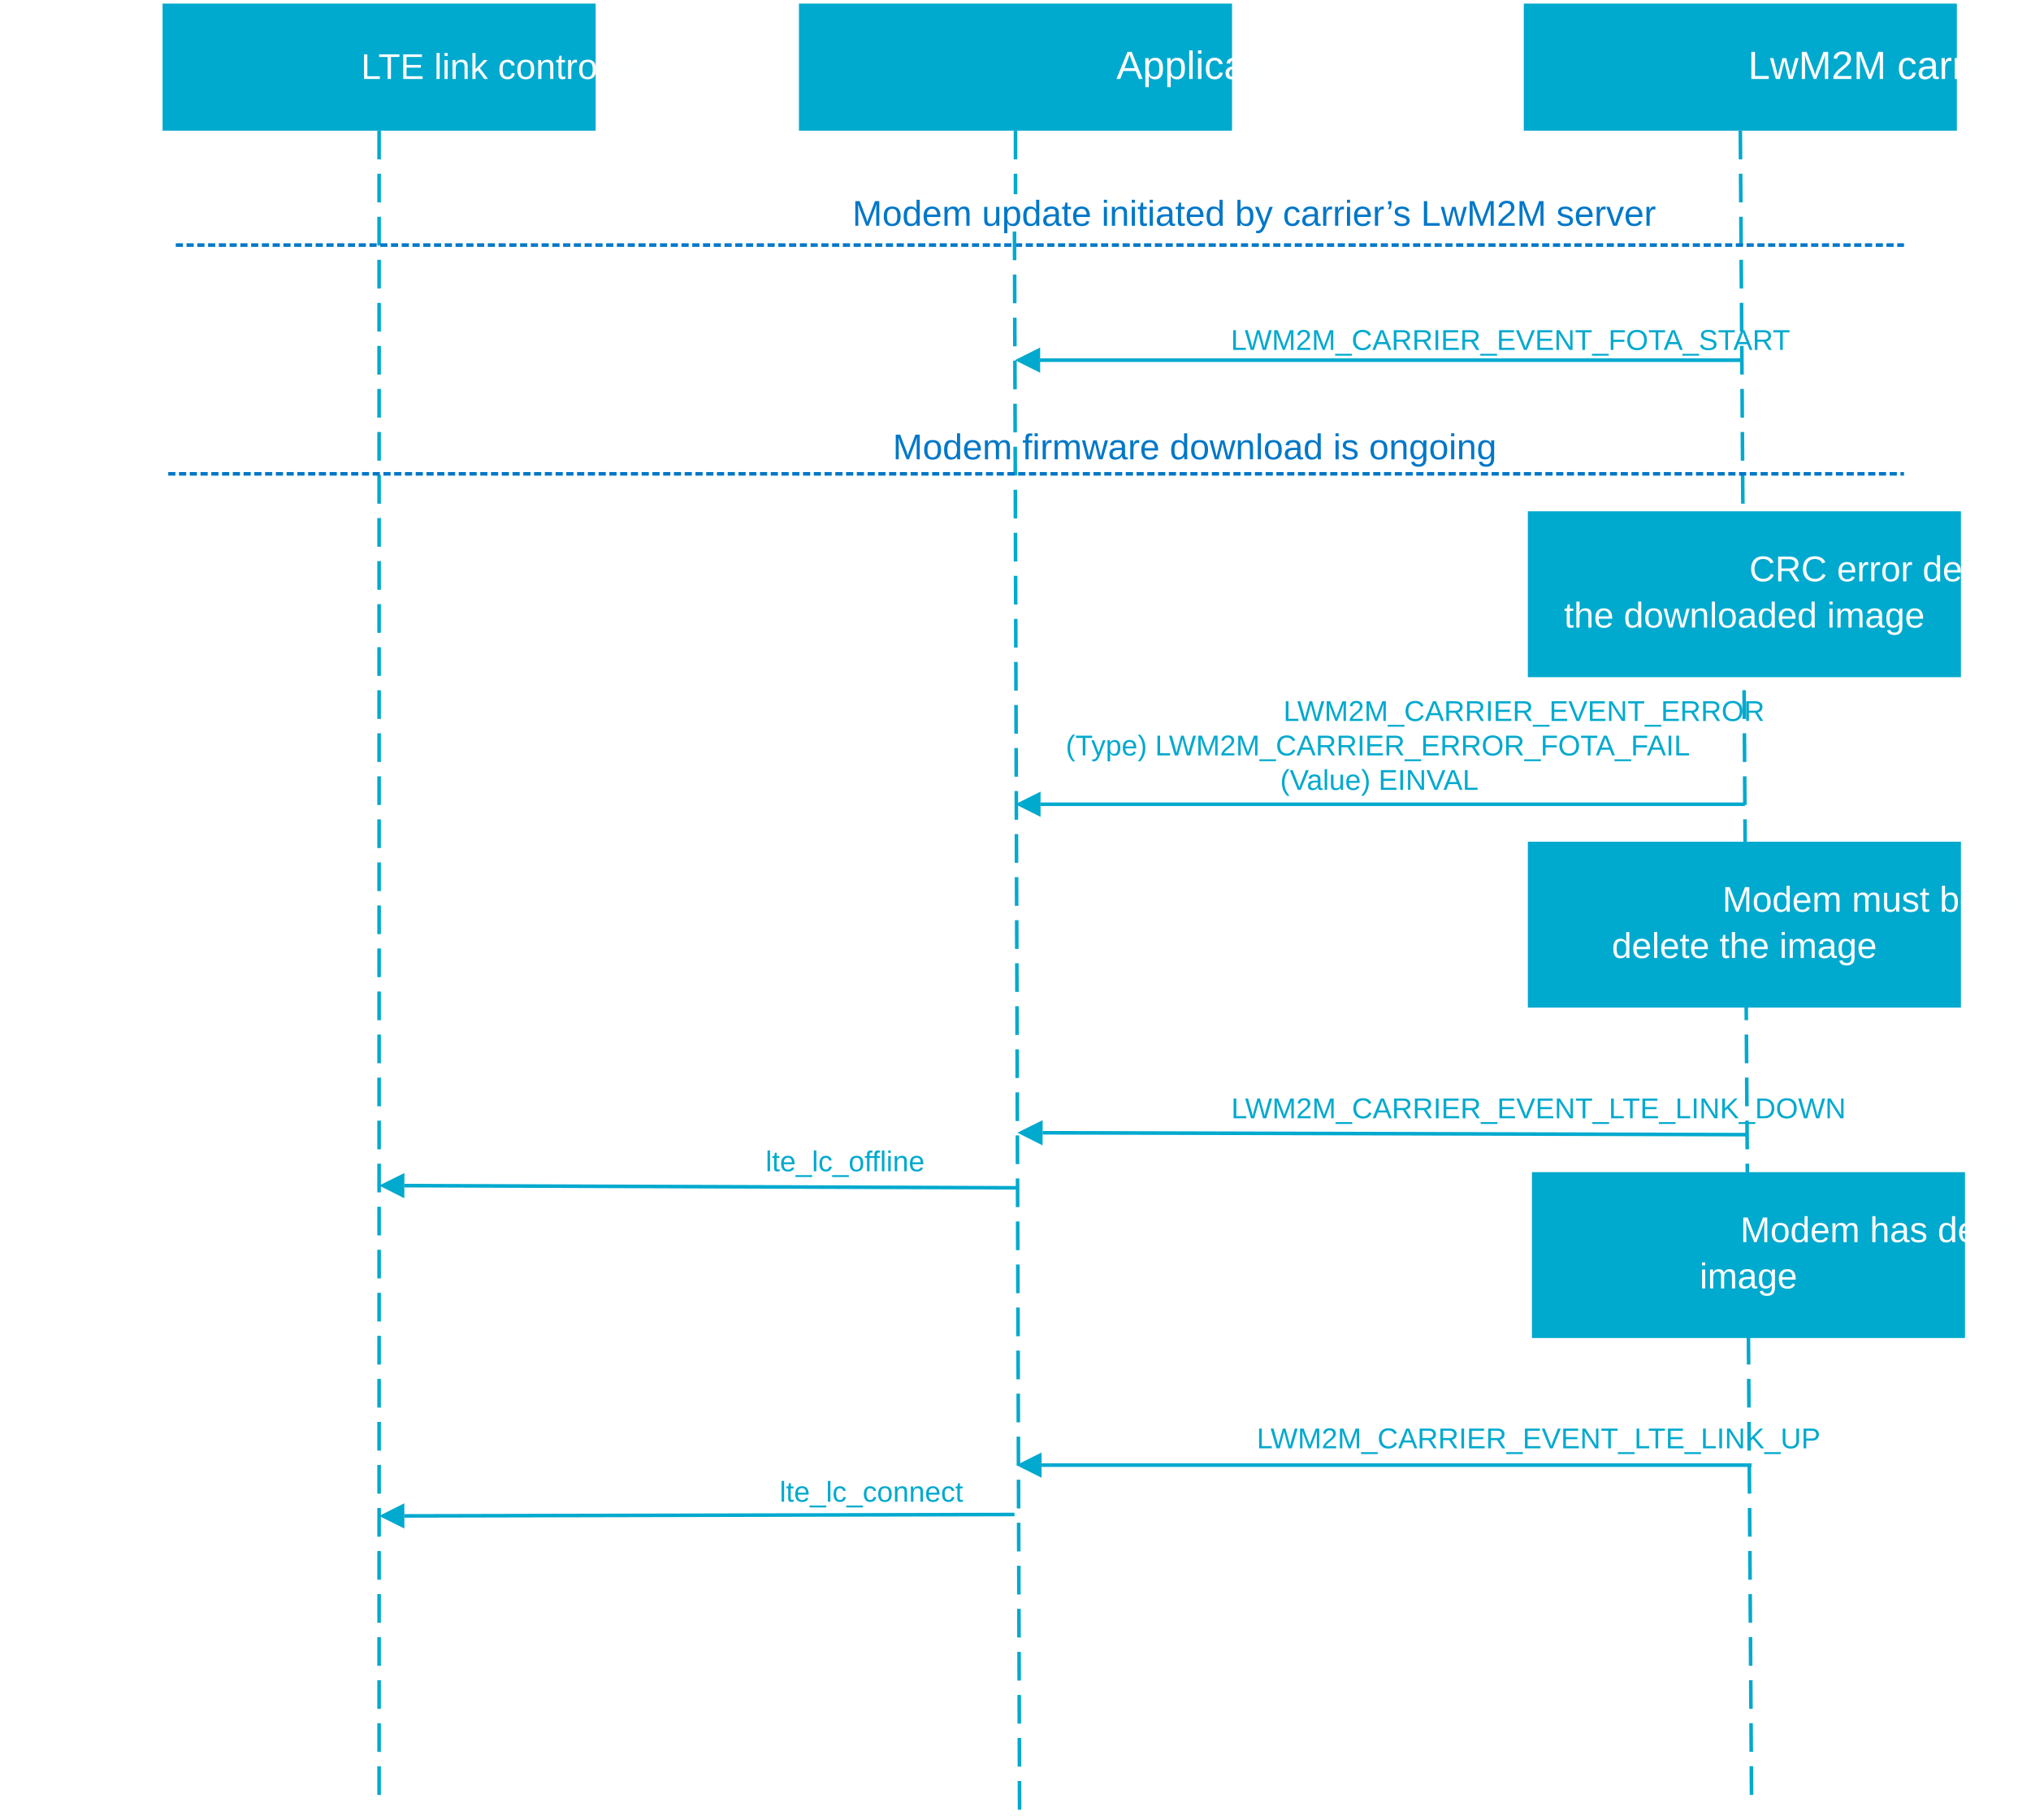
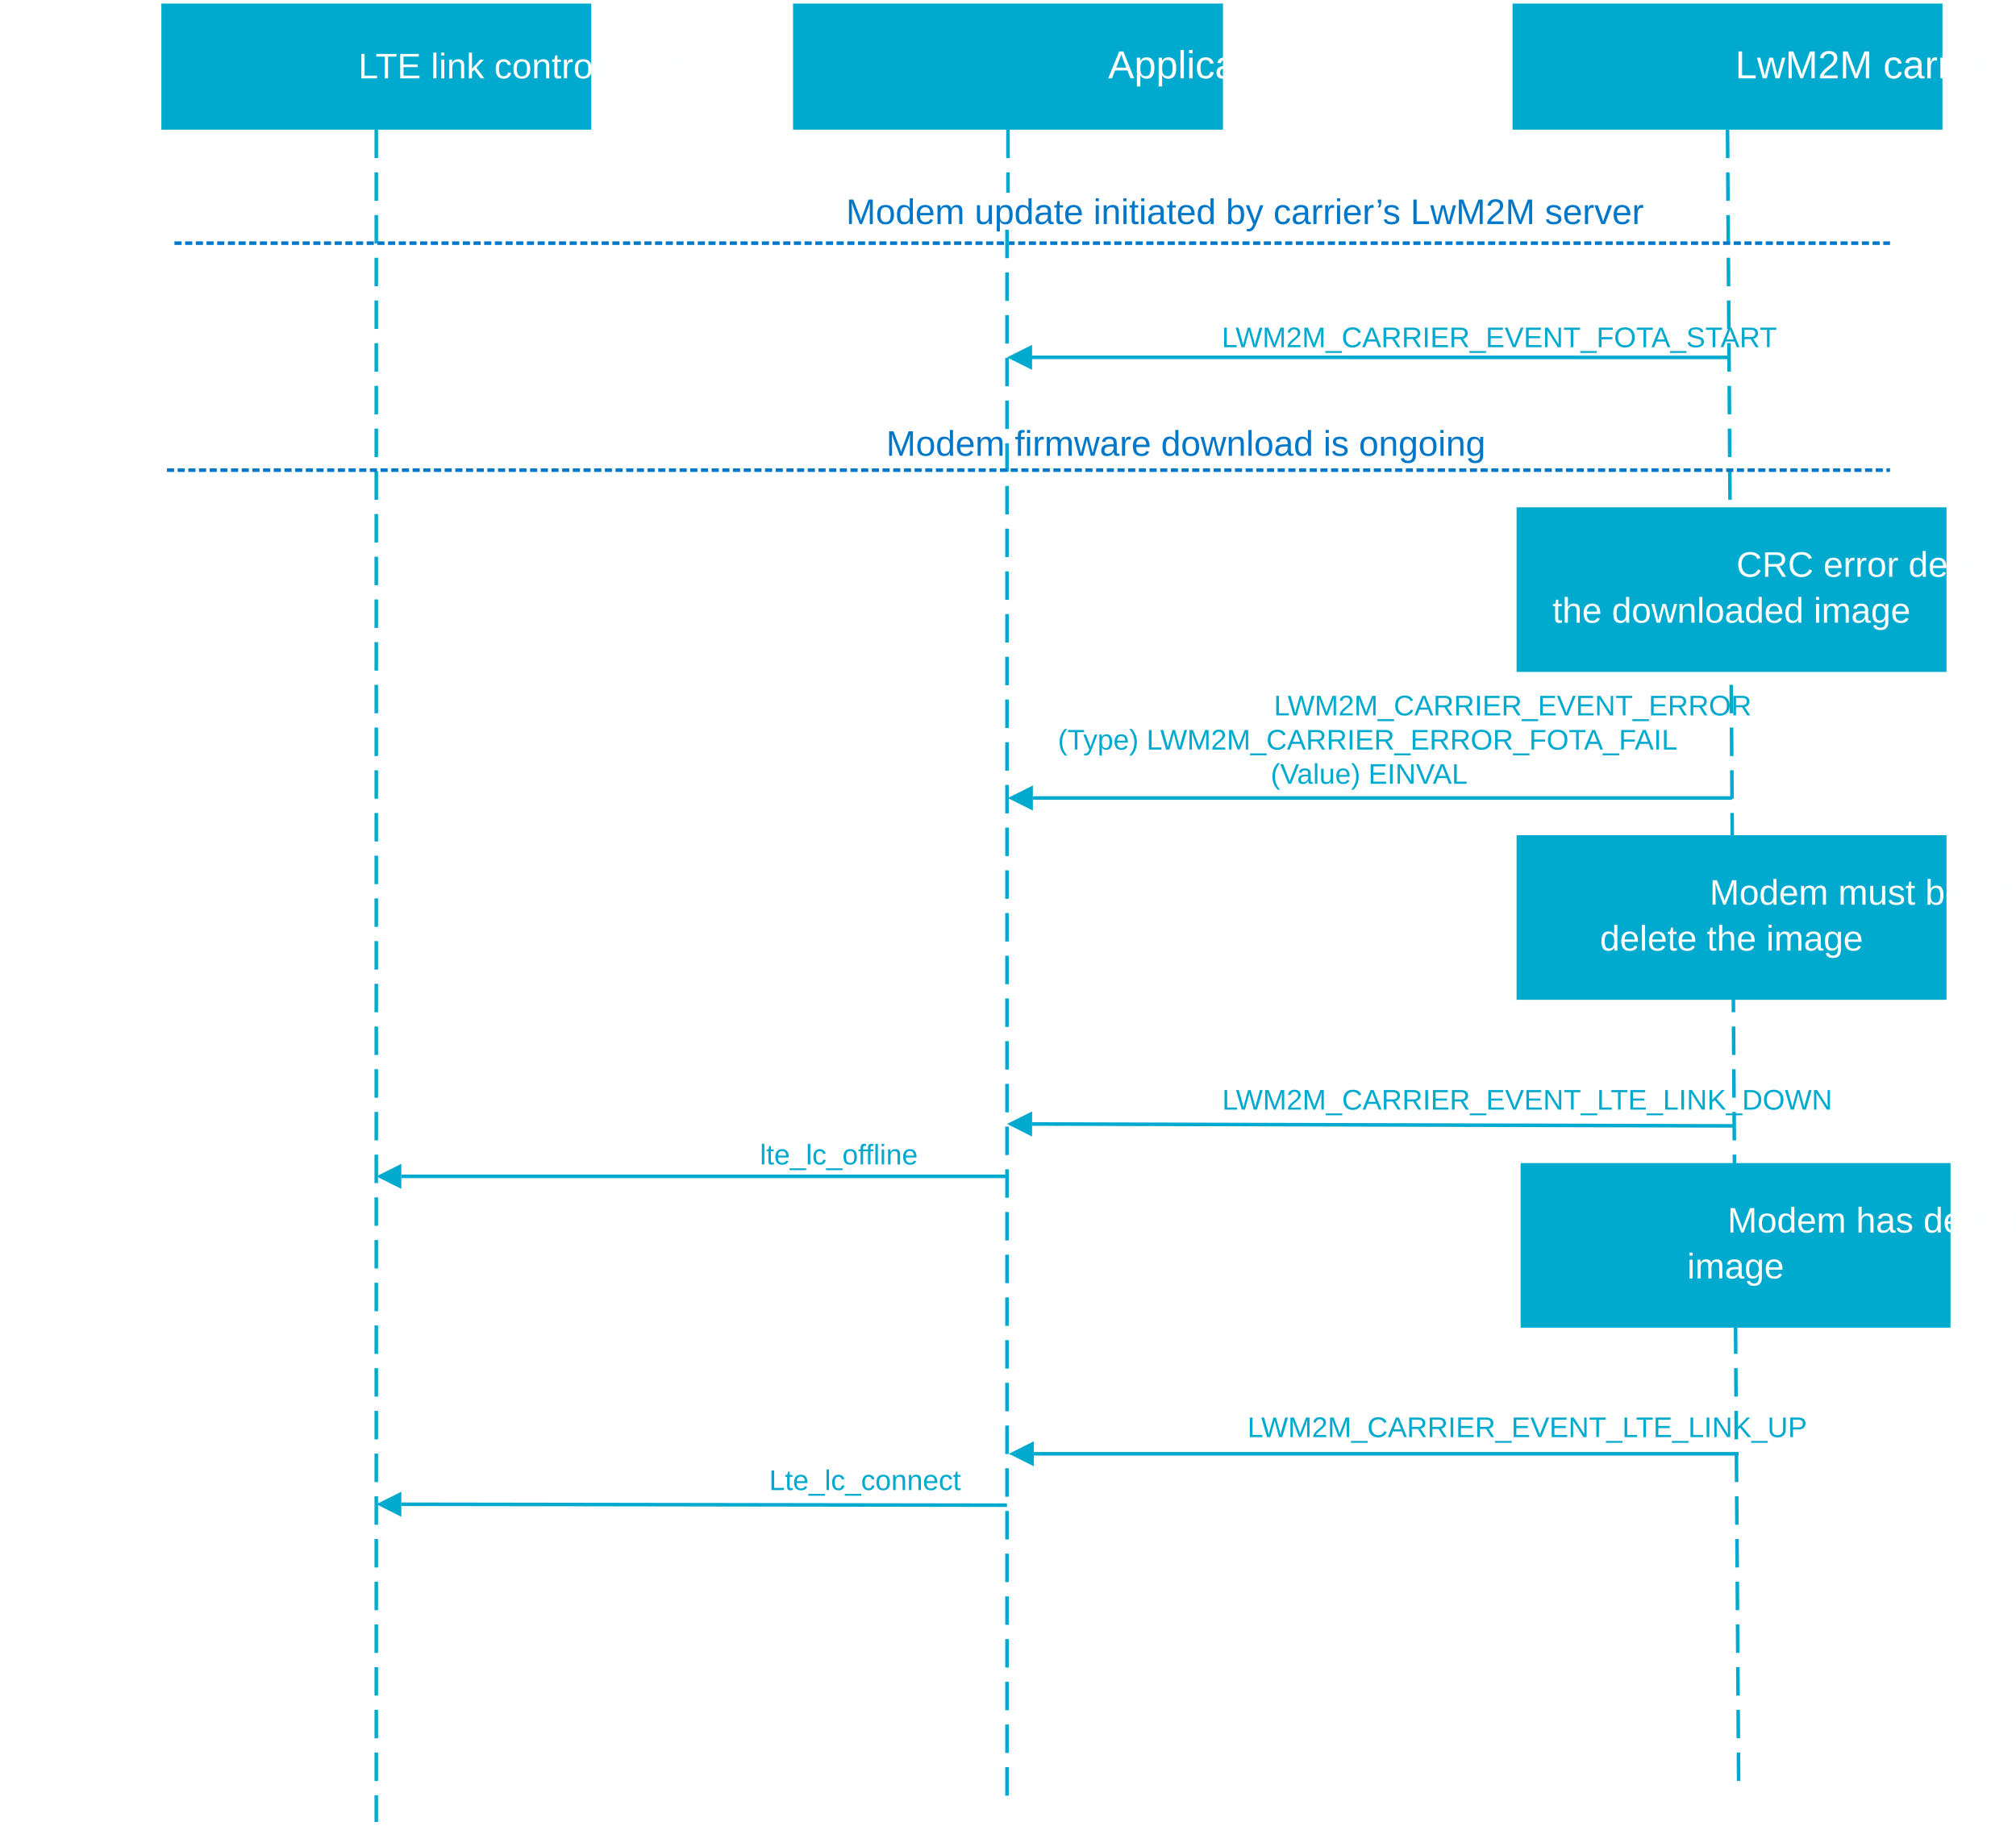
- <svg xmlns="http://www.w3.org/2000/svg" xmlns:ns1="http://schemas.microsoft.com/visio/2003/SVGExtensions/" xmlns:xlink="http://www.w3.org/1999/xlink" width="7.865in" height="7.045in" viewBox="0 0 566.245 507.276" xml:space="preserve" color-interpolation-filters="sRGB" class="st13">
+ <svg xmlns="http://www.w3.org/2000/svg" xmlns:ns1="http://schemas.microsoft.com/visio/2003/SVGExtensions/" xmlns:xlink="http://www.w3.org/1999/xlink" width="7.865in" height="7.124in" viewBox="0 0 566.245 512.945" xml:space="preserve" color-interpolation-filters="sRGB" class="st13">
  <ns1:documentProperties ns1:langID="1035" ns1:viewMarkup="false" />
  <style type="text/css">
	
		.st1 {fill:#00a9ce;stroke:none;stroke-width:1}
		.st2 {fill:#feffff;font-family:Arial;font-size:0.833em}
		.st3 {stroke:#00a9ce;stroke-dasharray:8,4;stroke-linecap:butt;stroke-width:1}
		.st4 {fill:#feffff;font-family:Arial;font-size:0.917em}
		.st5 {font-size:1em}
		.st6 {stroke:#0077c8;stroke-dasharray:2,1;stroke-linecap:butt;stroke-width:1}
		.st7 {fill:none;stroke:none;stroke-width:1}
		.st8 {fill:#00a9ce;font-family:Arial;font-size:0.667em}
		.st9 {marker-start:url(#mrkr4-37);stroke:#00a9ce;stroke-linecap:butt;stroke-width:1}
		.st10 {fill:#00a9ce;fill-opacity:1;stroke:#00a9ce;stroke-opacity:1;stroke-width:0.284}
		.st11 {marker-end:url(#mrkr4-51);stroke:#00a9ce;stroke-linecap:butt;stroke-width:1}
		.st12 {fill:#0077c8;font-family:Arial;font-size:0.833em}
		.st13 {fill:none;fill-rule:evenodd;font-size:12px;overflow:visible;stroke-linecap:square;stroke-miterlimit:3}
	
	</style>
  <defs id="Markers">
    <g id="lend4">
      <path d="M 2 1 L 0 0 L 2 -1 L 2 1 " style="stroke:none" />
    </g>
    <marker id="mrkr4-37" class="st10" ns1:arrowType="4" ns1:arrowSize="2" ns1:setback="6.68" refX="6.68" orient="auto" markerUnits="strokeWidth" overflow="visible">
      <use xlink:href="#lend4" transform="scale(3.52) " />
    </marker>
    <marker id="mrkr4-51" class="st10" ns1:arrowType="4" ns1:arrowSize="2" ns1:setback="7.04" refX="-7.04" orient="auto" markerUnits="strokeWidth" overflow="visible">
      <use xlink:href="#lend4" transform="scale(-3.52,-3.52) " />
    </marker>
  </defs>
  <g ns1:mID="0" ns1:index="1" ns1:groupContext="foregroundPage">
    <ns1:pageProperties ns1:drawingScale="0.0393701" ns1:pageScale="0.0393701" ns1:drawingUnits="24" ns1:shadowOffsetX="8.50394" ns1:shadowOffsetY="-8.50394" />
    <ns1:layer ns1:name="Connector" ns1:index="0" />
-     <g id="shape30-1" ns1:mID="30" ns1:groupContext="shape" transform="translate(45.2956,-470.843)">
-       <ns1:userDefs>
-         <ns1:ud ns1:nameU="visVersion" ns1:val="VT0(15):26" />
-       </ns1:userDefs>
-       <ns1:textBlock ns1:margins="rect(4,4,4,4)" ns1:tabSpace="42.5197" />
-       <ns1:textRect cx="60.378" cy="489.559" width="120.76" height="35.433" />
-       <rect x="0" y="471.843" width="120.756" height="35.433" class="st1" />
-       <text x="5.36" y="492.86" class="st2" ns1:langID="1044">
+     <g id="shape30-1" ns1:mID="30" ns1:groupContext="shape" transform="translate(45.2956,-476.512)">
+       <ns1:userDefs>
+         <ns1:ud ns1:nameU="visVersion" ns1:val="VT0(15):26" />
+       </ns1:userDefs>
+       <ns1:textBlock ns1:margins="rect(4,4,4,4)" ns1:tabSpace="42.5197" />
+       <ns1:textRect cx="60.378" cy="495.228" width="120.76" height="35.433" />
+       <rect x="0" y="477.512" width="120.756" height="35.433" class="st1" />
+       <text x="5.36" y="498.53" class="st2" ns1:langID="1044">
        <ns1:paragraph ns1:horizAlign="1" />
        <ns1:tabList />LTE link controller library</text>
    </g>
-     <g id="shape31-4" ns1:mID="31" ns1:groupContext="shape" ns1:layerMember="0" transform="translate(112.76,-470.843)">
-       <path d="M-7.09 507.28 L-7.09 971.45" class="st3" />
-     </g>
-     <g id="shape32-7" ns1:mID="32" ns1:groupContext="shape" transform="translate(222.744,-470.843)">
-       <ns1:userDefs>
-         <ns1:ud ns1:nameU="visVersion" ns1:val="VT0(15):26" />
-       </ns1:userDefs>
-       <ns1:textBlock ns1:margins="rect(4,4,4,4)" ns1:tabSpace="42.5197" />
-       <ns1:textRect cx="60.378" cy="489.559" width="120.76" height="35.433" />
-       <rect x="0" y="471.843" width="120.756" height="35.433" class="st1" />
-       <text x="33.47" y="492.86" class="st4" ns1:langID="1044">
+     <g id="shape31-4" ns1:mID="31" ns1:groupContext="shape" ns1:layerMember="0" transform="translate(112.76,-476.512)">
+       <path d="M-7.09 512.94 L-7.09 988.46" class="st3" />
+     </g>
+     <g id="shape32-7" ns1:mID="32" ns1:groupContext="shape" transform="translate(222.744,-476.512)">
+       <ns1:userDefs>
+         <ns1:ud ns1:nameU="visVersion" ns1:val="VT0(15):26" />
+       </ns1:userDefs>
+       <ns1:textBlock ns1:margins="rect(4,4,4,4)" ns1:tabSpace="42.5197" />
+       <ns1:textRect cx="60.378" cy="495.228" width="120.76" height="35.433" />
+       <rect x="0" y="477.512" width="120.756" height="35.433" class="st1" />
+       <text x="33.47" y="498.53" class="st4" ns1:langID="1044">
        <ns1:paragraph ns1:horizAlign="1" />
        <ns1:tabList />Application</text>
    </g>
-     <g id="shape33-10" ns1:mID="33" ns1:groupContext="shape" ns1:layerMember="0" transform="translate(290.209,-470.843)">
-       <path d="M-7.09 507.28 L-7.09 524.99" class="st3" />
-     </g>
-     <g id="shape34-13" ns1:mID="34" ns1:groupContext="shape" transform="translate(424.855,-470.843)">
-       <ns1:userDefs>
-         <ns1:ud ns1:nameU="visVersion" ns1:val="VT0(15):26" />
-       </ns1:userDefs>
-       <ns1:textBlock ns1:margins="rect(4,4,4,4)" ns1:tabSpace="42.5197" />
-       <ns1:textRect cx="60.378" cy="489.559" width="120.76" height="35.433" />
-       <rect x="0" y="471.843" width="120.756" height="35.433" class="st1" />
-       <text x="7.51" y="492.86" class="st4" ns1:langID="1044">
+     <g id="shape33-10" ns1:mID="33" ns1:groupContext="shape" ns1:layerMember="0" transform="translate(290.209,-476.512)">
+       <path d="M-7.09 512.94 L-7.09 530.66" class="st3" />
+     </g>
+     <g id="shape34-13" ns1:mID="34" ns1:groupContext="shape" transform="translate(424.855,-476.512)">
+       <ns1:userDefs>
+         <ns1:ud ns1:nameU="visVersion" ns1:val="VT0(15):26" />
+       </ns1:userDefs>
+       <ns1:textBlock ns1:margins="rect(4,4,4,4)" ns1:tabSpace="42.5197" />
+       <ns1:textRect cx="60.378" cy="495.228" width="120.76" height="35.433" />
+       <rect x="0" y="477.512" width="120.756" height="35.433" class="st1" />
+       <text x="7.51" y="498.53" class="st4" ns1:langID="1044">
        <ns1:paragraph ns1:horizAlign="1" />
        <ns1:tabList />LwM2M carrier library</text>
    </g>
-     <g id="shape35-16" ns1:mID="35" ns1:groupContext="shape" ns1:layerMember="0" transform="translate(479.705,-470.843)">
-       <path d="M5.53 507.28 L8.65 971.45" class="st3" />
-     </g>
-     <g id="shape22-19" ns1:mID="22" ns1:groupContext="shape" transform="translate(425.989,-318.48)">
-       <ns1:userDefs>
-         <ns1:ud ns1:nameU="visVersion" ns1:val="VT0(15):26" />
-       </ns1:userDefs>
-       <ns1:textBlock ns1:margins="rect(4,4,4,4)" ns1:tabSpace="42.5197" />
-       <ns1:textRect cx="60.378" cy="484.151" width="120.76" height="46.249" />
-       <rect x="0" y="461.026" width="120.756" height="46.249" class="st1" />
-       <text x="11.75" y="480.55" class="st2" ns1:langID="1044">
+     <g id="shape35-16" ns1:mID="35" ns1:groupContext="shape" ns1:layerMember="0" transform="translate(479.705,-476.512)">
+       <path d="M5.53 512.94 L8.65 977.12" class="st3" />
+     </g>
+     <g id="shape22-19" ns1:mID="22" ns1:groupContext="shape" transform="translate(425.989,-324.15)">
+       <ns1:userDefs>
+         <ns1:ud ns1:nameU="visVersion" ns1:val="VT0(15):26" />
+       </ns1:userDefs>
+       <ns1:textBlock ns1:margins="rect(4,4,4,4)" ns1:tabSpace="42.5197" />
+       <ns1:textRect cx="60.378" cy="489.82" width="120.76" height="46.249" />
+       <rect x="0" y="466.695" width="120.756" height="46.249" class="st1" />
+       <text x="11.75" y="486.22" class="st2" ns1:langID="1044">
        <ns1:paragraph ns1:horizAlign="1" />
        <ns1:tabList />CRC error detected in <tspan x="10.06" dy="1.29em" class="st5">the downloaded image</tspan>
      </text>
    </g>
-     <g id="shape37-23" ns1:mID="37" ns1:groupContext="shape" transform="translate(48.9807,-438.953)">
-       <path d="M0 507.28 L481.89 507.28" class="st6" />
-     </g>
-     <g id="shape40-26" ns1:mID="40" ns1:groupContext="shape" transform="translate(290.634,-403.518)">
-       <ns1:textBlock ns1:margins="rect(4,4,4,4)" ns1:tabSpace="42.5197" />
-       <ns1:textRect cx="91.417" cy="497.78" width="182.84" height="18.992" />
-       <rect x="0" y="488.283" width="182.835" height="18.992" class="st7" />
-       <text x="12.52" y="501.08" class="st8" ns1:langID="1044">
+     <g id="shape37-23" ns1:mID="37" ns1:groupContext="shape" transform="translate(48.9807,-444.622)">
+       <path d="M0 512.94 L481.89 512.94" class="st6" />
+     </g>
+     <g id="shape40-26" ns1:mID="40" ns1:groupContext="shape" transform="translate(290.634,-409.188)">
+       <ns1:textBlock ns1:margins="rect(4,4,4,4)" ns1:tabSpace="42.5197" />
+       <ns1:textRect cx="91.417" cy="503.449" width="182.84" height="18.992" />
+       <rect x="0" y="493.953" width="182.835" height="18.992" class="st7" />
+       <text x="12.52" y="506.75" class="st8" ns1:langID="1044">
        <ns1:paragraph ns1:horizAlign="1" />
        <ns1:tabList />LWM2M_CARRIER_EVENT_FOTA_START</text>
    </g>
-     <g id="shape45-29" ns1:mID="45" ns1:groupContext="shape" ns1:layerMember="0" transform="translate(276.461,-442.729)">
-       <path d="M6.38 507.28 L7.8 949" class="st3" />
-     </g>
-     <g id="shape50-32" ns1:mID="50" ns1:groupContext="shape" ns1:layerMember="0" transform="translate(282.954,-413.951)">
-       <path d="M6.68 514.36 L7.04 514.36 L202.71 514.37" class="st9" />
-     </g>
-     <g id="shape51-38" ns1:mID="51" ns1:groupContext="shape" transform="translate(281.956,-289.567)">
-       <ns1:textBlock ns1:margins="rect(4,4,4,4)" ns1:tabSpace="42.5197" />
-       <ns1:textRect cx="103.198" cy="497.78" width="206.4" height="18.992" />
-       <rect x="0" y="488.283" width="206.396" height="18.992" class="st7" />
-       <text x="35.85" y="490.58" class="st8" ns1:langID="1044">
+     <g id="shape45-29" ns1:mID="45" ns1:groupContext="shape" ns1:layerMember="0" transform="translate(275.752,-448.398)">
+       <path d="M7.09 512.94 L7.09 954.67" class="st3" />
+     </g>
+     <g id="shape50-32" ns1:mID="50" ns1:groupContext="shape" ns1:layerMember="0" transform="translate(282.839,-419.62)">
+       <path d="M6.68 520.03 L7.04 520.03 L202.82 520.04" class="st9" />
+     </g>
+     <g id="shape51-38" ns1:mID="51" ns1:groupContext="shape" transform="translate(281.956,-295.236)">
+       <ns1:textBlock ns1:margins="rect(4,4,4,4)" ns1:tabSpace="42.5197" />
+       <ns1:textRect cx="103.198" cy="503.449" width="206.4" height="18.992" />
+       <rect x="0" y="493.953" width="206.396" height="18.992" class="st7" />
+       <text x="35.85" y="496.25" class="st8" ns1:langID="1044">
        <ns1:paragraph ns1:horizAlign="1" />
        <ns1:tabList />LWM2M_CARRIER_EVENT_ERROR<ns1:newlineChar />
        <tspan x="15.18" dy="1.2em" class="st5">(Type) LWM2M_CARRIER_ERROR_FOTA_FAIL<ns1:newlineChar />
        </tspan>
        <tspan x="74.96" dy="1.2em" class="st5">(Value) EINVAL</tspan>
      </text>
    </g>
-     <g id="shape52-43" ns1:mID="52" ns1:groupContext="shape" transform="translate(125.516,-176.748)">
-       <ns1:textBlock ns1:margins="rect(4,4,4,4)" ns1:tabSpace="42.5197" />
-       <ns1:textRect cx="70.123" cy="500.898" width="140.25" height="12.756" />
-       <rect x="0" y="494.52" width="140.247" height="12.756" class="st7" />
-       <text x="47.89" y="503.3" class="st8" ns1:langID="1044">
+     <g id="shape52-43" ns1:mID="52" ns1:groupContext="shape" transform="translate(125.516,-181.78)">
+       <ns1:textBlock ns1:margins="rect(4,4,4,4)" ns1:tabSpace="42.5197" />
+       <ns1:textRect cx="70.123" cy="506.567" width="140.25" height="12.756" />
+       <rect x="0" y="500.189" width="140.247" height="12.756" class="st7" />
+       <text x="47.89" y="508.97" class="st8" ns1:langID="1044">
        <ns1:paragraph ns1:horizAlign="1" />
        <ns1:tabList />lte_lc_offline</text>
    </g>
-     <g id="shape53-46" ns1:mID="53" ns1:groupContext="shape" ns1:layerMember="0" transform="translate(282.839,-91.9114)">
-       <path d="M0 514.16 L-170.13 514.55" class="st11" />
-     </g>
-     <g id="shape54-52" ns1:mID="54" ns1:groupContext="shape" ns1:layerMember="0" transform="translate(283.694,-169.343)">
-       <path d="M0 500.51 L-170.98 499.9" class="st11" />
-     </g>
-     <g id="shape55-57" ns1:mID="55" ns1:groupContext="shape" ns1:layerMember="0" transform="translate(486.494,-290.134)">
-       <path d="M0 514.36 L-196.39 514.36" class="st11" />
-     </g>
-     <g id="shape56-62" ns1:mID="56" ns1:groupContext="shape" transform="translate(46.8754,-375.173)">
-       <path d="M0 507.28 L484 507.28" class="st6" />
-     </g>
-     <g id="shape57-65" ns1:mID="57" ns1:groupContext="shape" transform="translate(286.299,-188.403)">
-       <ns1:textBlock ns1:margins="rect(4,4,4,4)" ns1:tabSpace="42.5197" />
-       <ns1:textRect cx="103.198" cy="497.78" width="206.4" height="18.992" />
-       <rect x="0" y="488.283" width="206.396" height="18.992" class="st7" />
-       <text x="16.96" y="500.18" class="st8" ns1:langID="1044">
+     <g id="shape54-46" ns1:mID="54" ns1:groupContext="shape" ns1:layerMember="0" transform="translate(282.839,-175.331)">
+       <path d="M0 505.86 L-170.13 505.86" class="st11" />
+     </g>
+     <g id="shape55-52" ns1:mID="55" ns1:groupContext="shape" ns1:layerMember="0" transform="translate(486.494,-295.804)">
+       <path d="M0 520.03 L-196.39 520.03" class="st11" />
+     </g>
+     <g id="shape56-57" ns1:mID="56" ns1:groupContext="shape" transform="translate(46.8754,-380.843)">
+       <path d="M0 512.94 L484 512.94" class="st6" />
+     </g>
+     <g id="shape57-60" ns1:mID="57" ns1:groupContext="shape" transform="translate(286.299,-194.072)">
+       <ns1:textBlock ns1:margins="rect(4,4,4,4)" ns1:tabSpace="42.5197" />
+       <ns1:textRect cx="103.198" cy="503.449" width="206.4" height="18.992" />
+       <rect x="0" y="493.953" width="206.396" height="18.992" class="st7" />
+       <text x="16.96" y="505.85" class="st8" ns1:langID="1044">
        <ns1:paragraph ns1:horizAlign="1" />
        <ns1:tabList />LWM2M_CARRIER_EVENT_LTE_LINK_DOWN</text>
    </g>
-     <g id="shape58-68" ns1:mID="58" ns1:groupContext="shape" ns1:layerMember="0" transform="translate(487.113,-184.112)">
-       <path d="M0 500.46 L-196.43 499.93" class="st11" />
-     </g>
-     <g id="shape62-73" ns1:mID="62" ns1:groupContext="shape" transform="translate(288.468,-96.3858)">
-       <ns1:textBlock ns1:margins="rect(4,4,4,4)" ns1:tabSpace="42.5197" />
-       <ns1:textRect cx="101.037" cy="497.78" width="202.08" height="18.992" />
-       <rect x="0" y="488.283" width="202.075" height="18.992" class="st7" />
-       <text x="21.9" y="500.18" class="st8" ns1:langID="1044">
+     <g id="shape58-63" ns1:mID="58" ns1:groupContext="shape" ns1:layerMember="0" transform="translate(487.113,-189.781)">
+       <path d="M0 506.13 L-197.23 505.6" class="st11" />
+     </g>
+     <g id="shape62-68" ns1:mID="62" ns1:groupContext="shape" transform="translate(288.468,-102.055)">
+       <ns1:textBlock ns1:margins="rect(4,4,4,4)" ns1:tabSpace="42.5197" />
+       <ns1:textRect cx="101.037" cy="503.449" width="202.08" height="18.992" />
+       <rect x="0" y="493.953" width="202.075" height="18.992" class="st7" />
+       <text x="21.9" y="505.85" class="st8" ns1:langID="1044">
        <ns1:paragraph ns1:horizAlign="1" />
        <ns1:tabList />LWM2M_CARRIER_EVENT_LTE_LINK_UP</text>
    </g>
-     <g id="shape63-76" ns1:mID="63" ns1:groupContext="shape" ns1:layerMember="0" transform="translate(488.351,-91.7087)">
-       <path d="M0 500.19 L-197.96 500.19" class="st11" />
-     </g>
-     <g id="shape64-81" ns1:mID="64" ns1:groupContext="shape" transform="translate(118.681,-84.6221)">
-       <ns1:textBlock ns1:margins="rect(4,4,4,4)" ns1:tabSpace="42.5197" />
-       <ns1:textRect cx="84.225" cy="500.898" width="168.45" height="12.756" />
-       <rect x="0" y="494.52" width="168.45" height="12.756" class="st7" />
-       <text x="58.65" y="503.3" class="st8" ns1:langID="1044">
-         <ns1:paragraph ns1:horizAlign="1" />
-         <ns1:tabList />lte_lc_connect</text>
-     </g>
-     <g id="shape67-84" ns1:mID="67" ns1:groupContext="shape" transform="translate(427.122,-134.228)">
-       <ns1:userDefs>
-         <ns1:ud ns1:nameU="visVersion" ns1:val="VT0(15):26" />
-       </ns1:userDefs>
-       <ns1:textBlock ns1:margins="rect(4,4,4,4)" ns1:tabSpace="42.5197" />
-       <ns1:textRect cx="60.378" cy="484.151" width="120.76" height="46.249" />
-       <rect x="0" y="461.026" width="120.756" height="46.249" class="st1" />
-       <text x="8.12" y="480.55" class="st2" ns1:langID="1044">
+     <g id="shape63-71" ns1:mID="63" ns1:groupContext="shape" ns1:layerMember="0" transform="translate(488.351,-97.378)">
+       <path d="M0 505.86 L-197.96 505.86" class="st11" />
+     </g>
+     <g id="shape64-76" ns1:mID="64" ns1:groupContext="shape" transform="translate(118.681,-90.2913)">
+       <ns1:textBlock ns1:margins="rect(4,4,4,4)" ns1:tabSpace="42.5197" />
+       <ns1:textRect cx="84.225" cy="506.567" width="168.45" height="12.756" />
+       <rect x="0" y="500.189" width="168.45" height="12.756" class="st7" />
+       <text x="57.32" y="508.97" class="st8" ns1:langID="1044">
+         <ns1:paragraph ns1:horizAlign="1" />
+         <ns1:tabList />Lte_lc_connect</text>
+     </g>
+     <g id="shape67-79" ns1:mID="67" ns1:groupContext="shape" transform="translate(427.122,-139.898)">
+       <ns1:userDefs>
+         <ns1:ud ns1:nameU="visVersion" ns1:val="VT0(15):26" />
+       </ns1:userDefs>
+       <ns1:textBlock ns1:margins="rect(4,4,4,4)" ns1:tabSpace="42.5197" />
+       <ns1:textRect cx="60.378" cy="489.82" width="120.76" height="46.249" />
+       <rect x="0" y="466.695" width="120.756" height="46.249" class="st1" />
+       <text x="8.12" y="486.22" class="st2" ns1:langID="1044">
        <ns1:paragraph ns1:horizAlign="1" />
        <ns1:tabList />Modem has deleted the <tspan x="46.76" dy="1.29em" class="st5">image</tspan>
      </text>
    </g>
-     <g id="shape68-88" ns1:mID="68" ns1:groupContext="shape" transform="translate(425.989,-226.354)">
-       <ns1:userDefs>
-         <ns1:ud ns1:nameU="visVersion" ns1:val="VT0(15):26" />
-       </ns1:userDefs>
-       <ns1:textBlock ns1:margins="rect(4,4,4,4)" ns1:tabSpace="42.5197" />
-       <ns1:textRect cx="60.378" cy="484.151" width="120.76" height="46.249" />
-       <rect x="0" y="461.026" width="120.756" height="46.249" class="st1" />
-       <text x="4.24" y="480.55" class="st2" ns1:langID="1044">
+     <g id="shape68-83" ns1:mID="68" ns1:groupContext="shape" transform="translate(425.989,-232.024)">
+       <ns1:userDefs>
+         <ns1:ud ns1:nameU="visVersion" ns1:val="VT0(15):26" />
+       </ns1:userDefs>
+       <ns1:textBlock ns1:margins="rect(4,4,4,4)" ns1:tabSpace="42.5197" />
+       <ns1:textRect cx="60.378" cy="489.82" width="120.76" height="46.249" />
+       <rect x="0" y="466.695" width="120.756" height="46.249" class="st1" />
+       <text x="4.24" y="486.22" class="st2" ns1:langID="1044">
        <ns1:paragraph ns1:horizAlign="1" />
        <ns1:tabList />Modem must be offline to <tspan x="23.41" dy="1.29em" class="st5">delete the image</tspan>
      </text>
    </g>
-     <g id="shape71-92" ns1:mID="71" ns1:groupContext="shape" transform="translate(1,-376.296)">
-       <ns1:textBlock ns1:margins="rect(4,4,4,4)" ns1:tabSpace="42.5197" />
-       <ns1:textRect cx="282.122" cy="500.75" width="564.25" height="13.05" />
-       <rect x="0" y="494.225" width="564.245" height="13.05" class="st7" />
-       <text x="197.91" y="504.35" class="st12" ns1:langID="1044">
+     <g id="shape71-87" ns1:mID="71" ns1:groupContext="shape" transform="translate(1,-381.965)">
+       <ns1:textBlock ns1:margins="rect(4,4,4,4)" ns1:tabSpace="42.5197" />
+       <ns1:textRect cx="282.122" cy="506.42" width="564.25" height="13.05" />
+       <rect x="0" y="499.895" width="564.245" height="13.05" class="st7" />
+       <text x="197.91" y="510.02" class="st12" ns1:langID="1044">
        <ns1:paragraph ns1:horizAlign="1" />
        <ns1:tabList />Modem firmware download is ongoing</text>
    </g>
-     <g id="shape36-95" ns1:mID="36" ns1:groupContext="shape" transform="translate(181.764,-442.729)">
-       <ns1:textBlock ns1:margins="rect(4,4,4,4)" ns1:tabSpace="42.5197" />
-       <ns1:textRect cx="117.861" cy="502.077" width="235.73" height="10.397" />
-       <rect x="0" y="496.879" width="235.721" height="10.397" class="st7" />
-       <text x="5.87" y="505.68" class="st12" ns1:langID="1044">
+     <g id="shape36-90" ns1:mID="36" ns1:groupContext="shape" transform="translate(181.764,-448.398)">
+       <ns1:textBlock ns1:margins="rect(4,4,4,4)" ns1:tabSpace="42.5197" />
+       <ns1:textRect cx="117.861" cy="507.746" width="235.73" height="10.397" />
+       <rect x="0" y="502.548" width="235.721" height="10.397" class="st7" />
+       <text x="5.87" y="511.35" class="st12" ns1:langID="1044">
        <ns1:paragraph ns1:horizAlign="1" />
        <ns1:tabList />Modem update initiated by carrier’s LwM2M server</text>
+     </g>
+     <g id="shape74-93" ns1:mID="74" ns1:groupContext="shape" ns1:layerMember="0" transform="translate(282.839,-83.0681)">
+       <path d="M0 505.99 L-170.13 505.73" class="st11" />
    </g>
  </g>
</svg>
